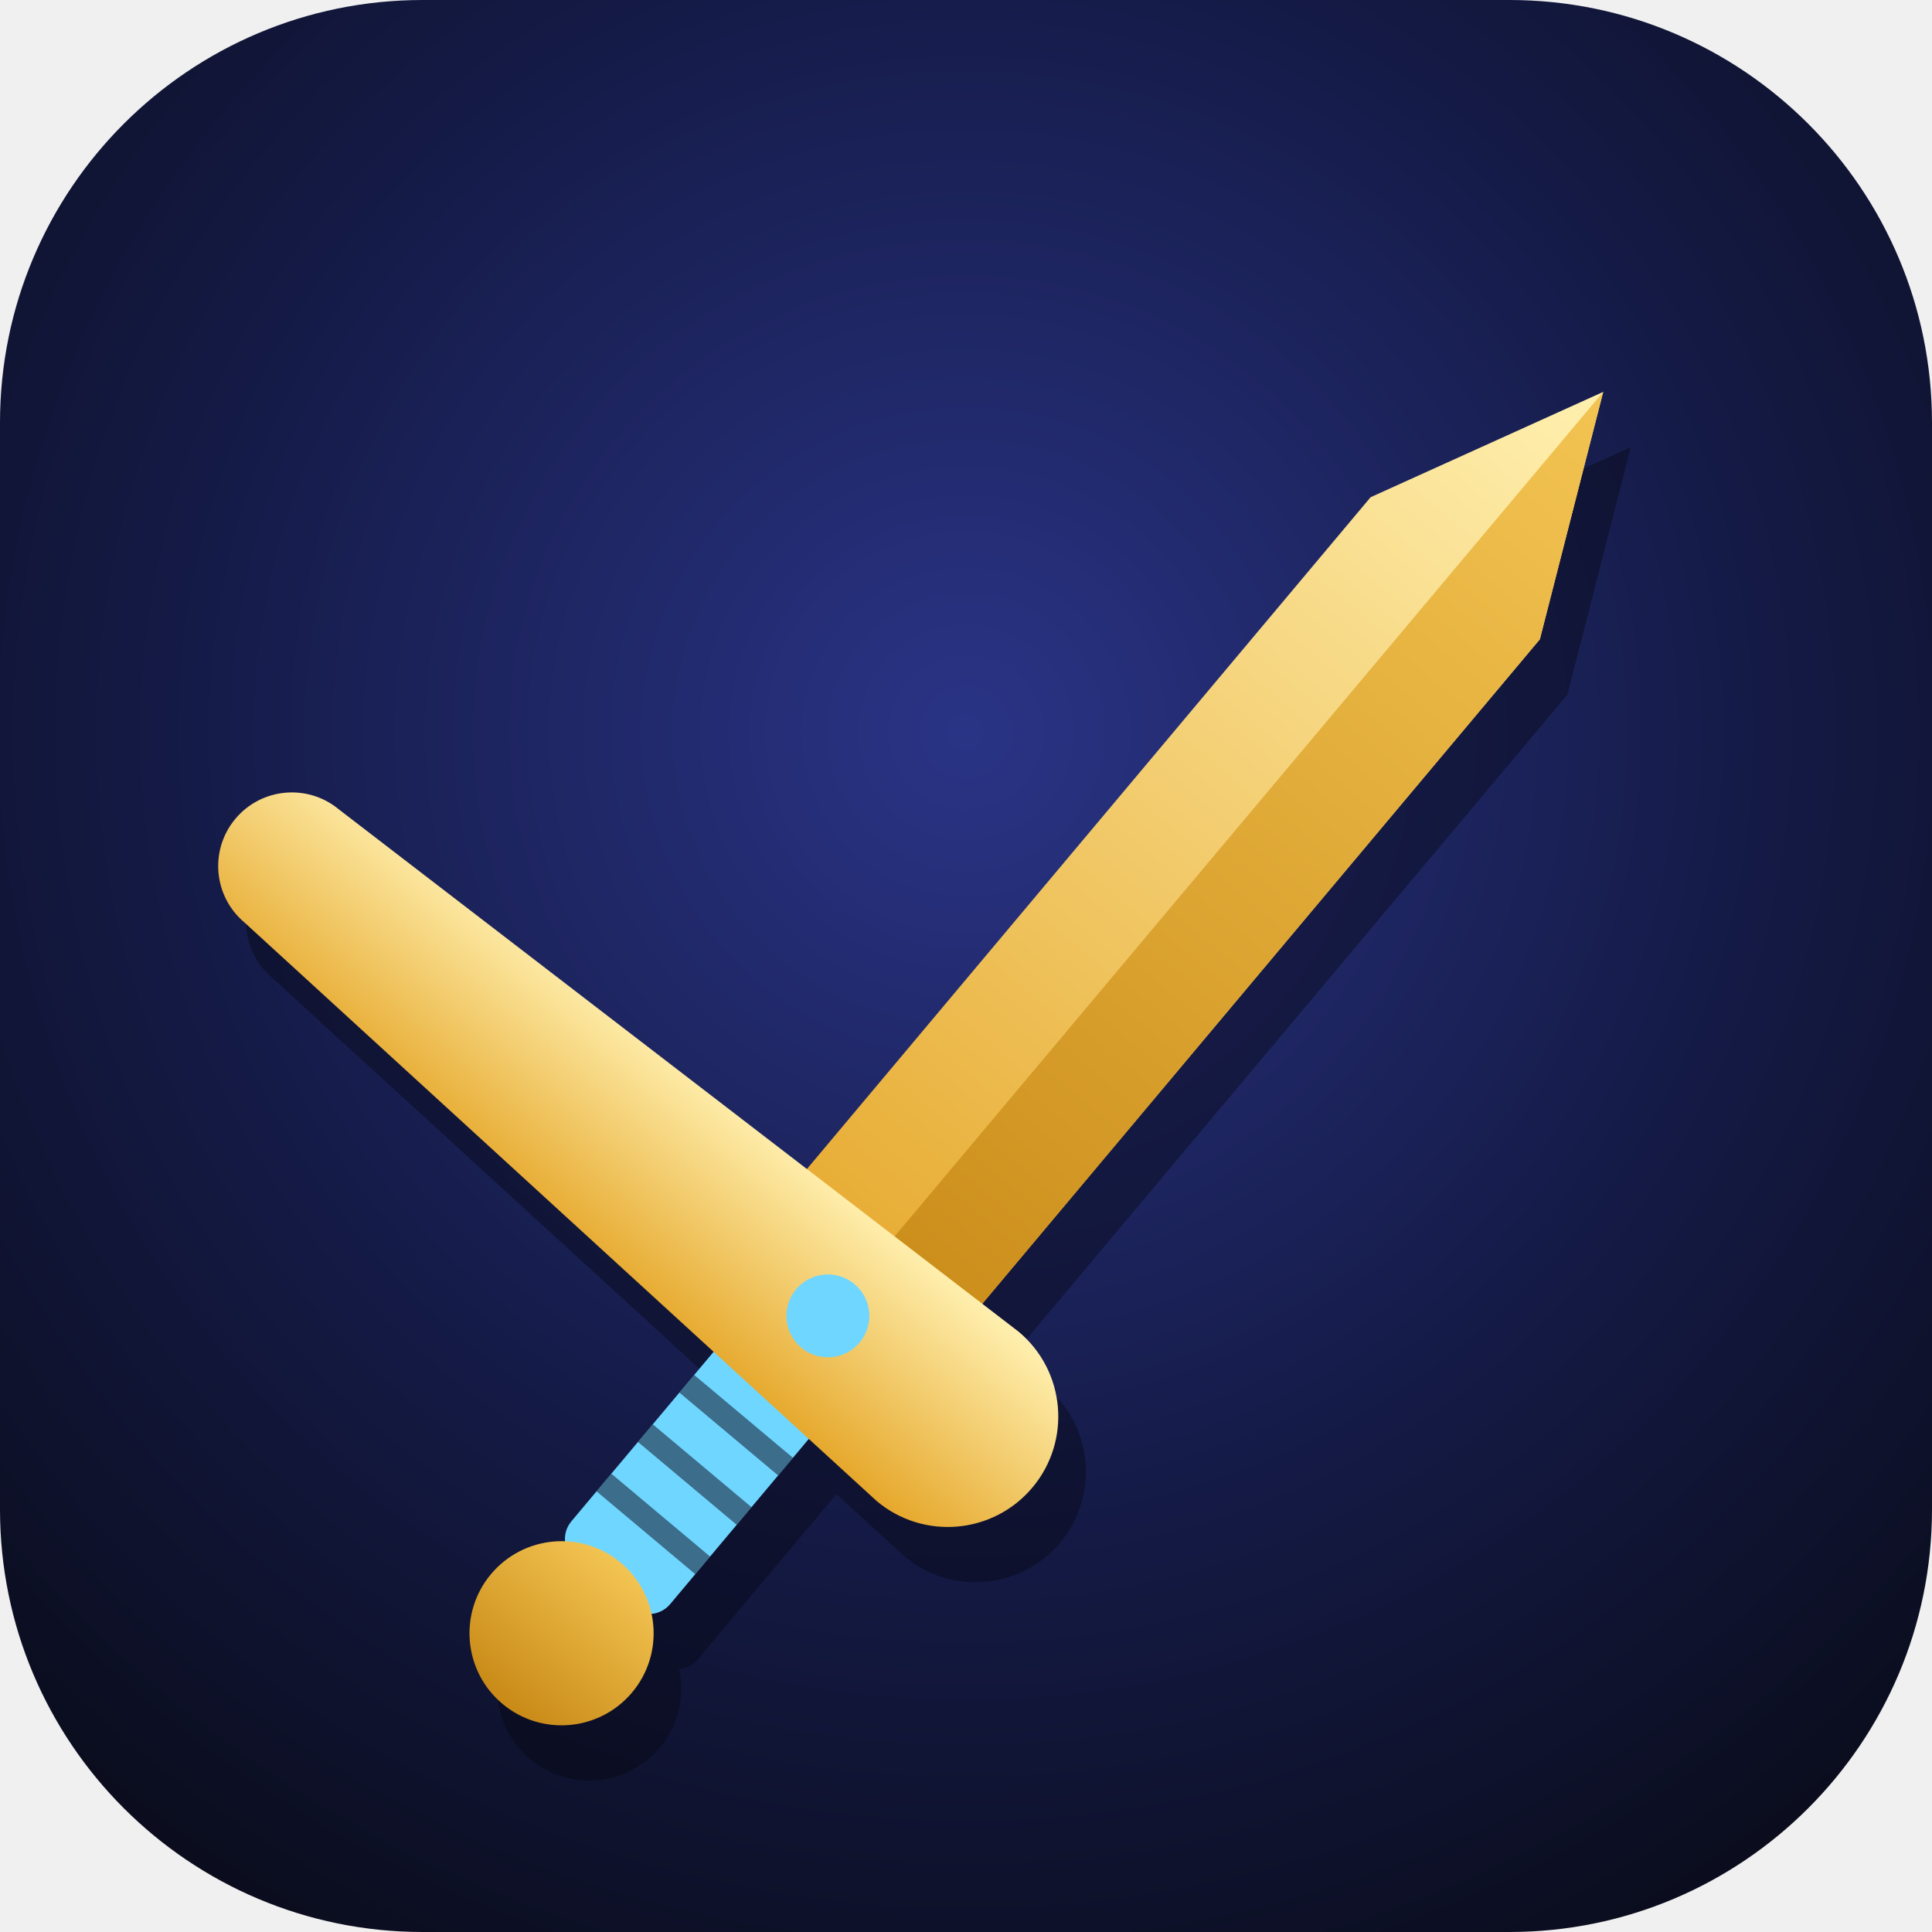
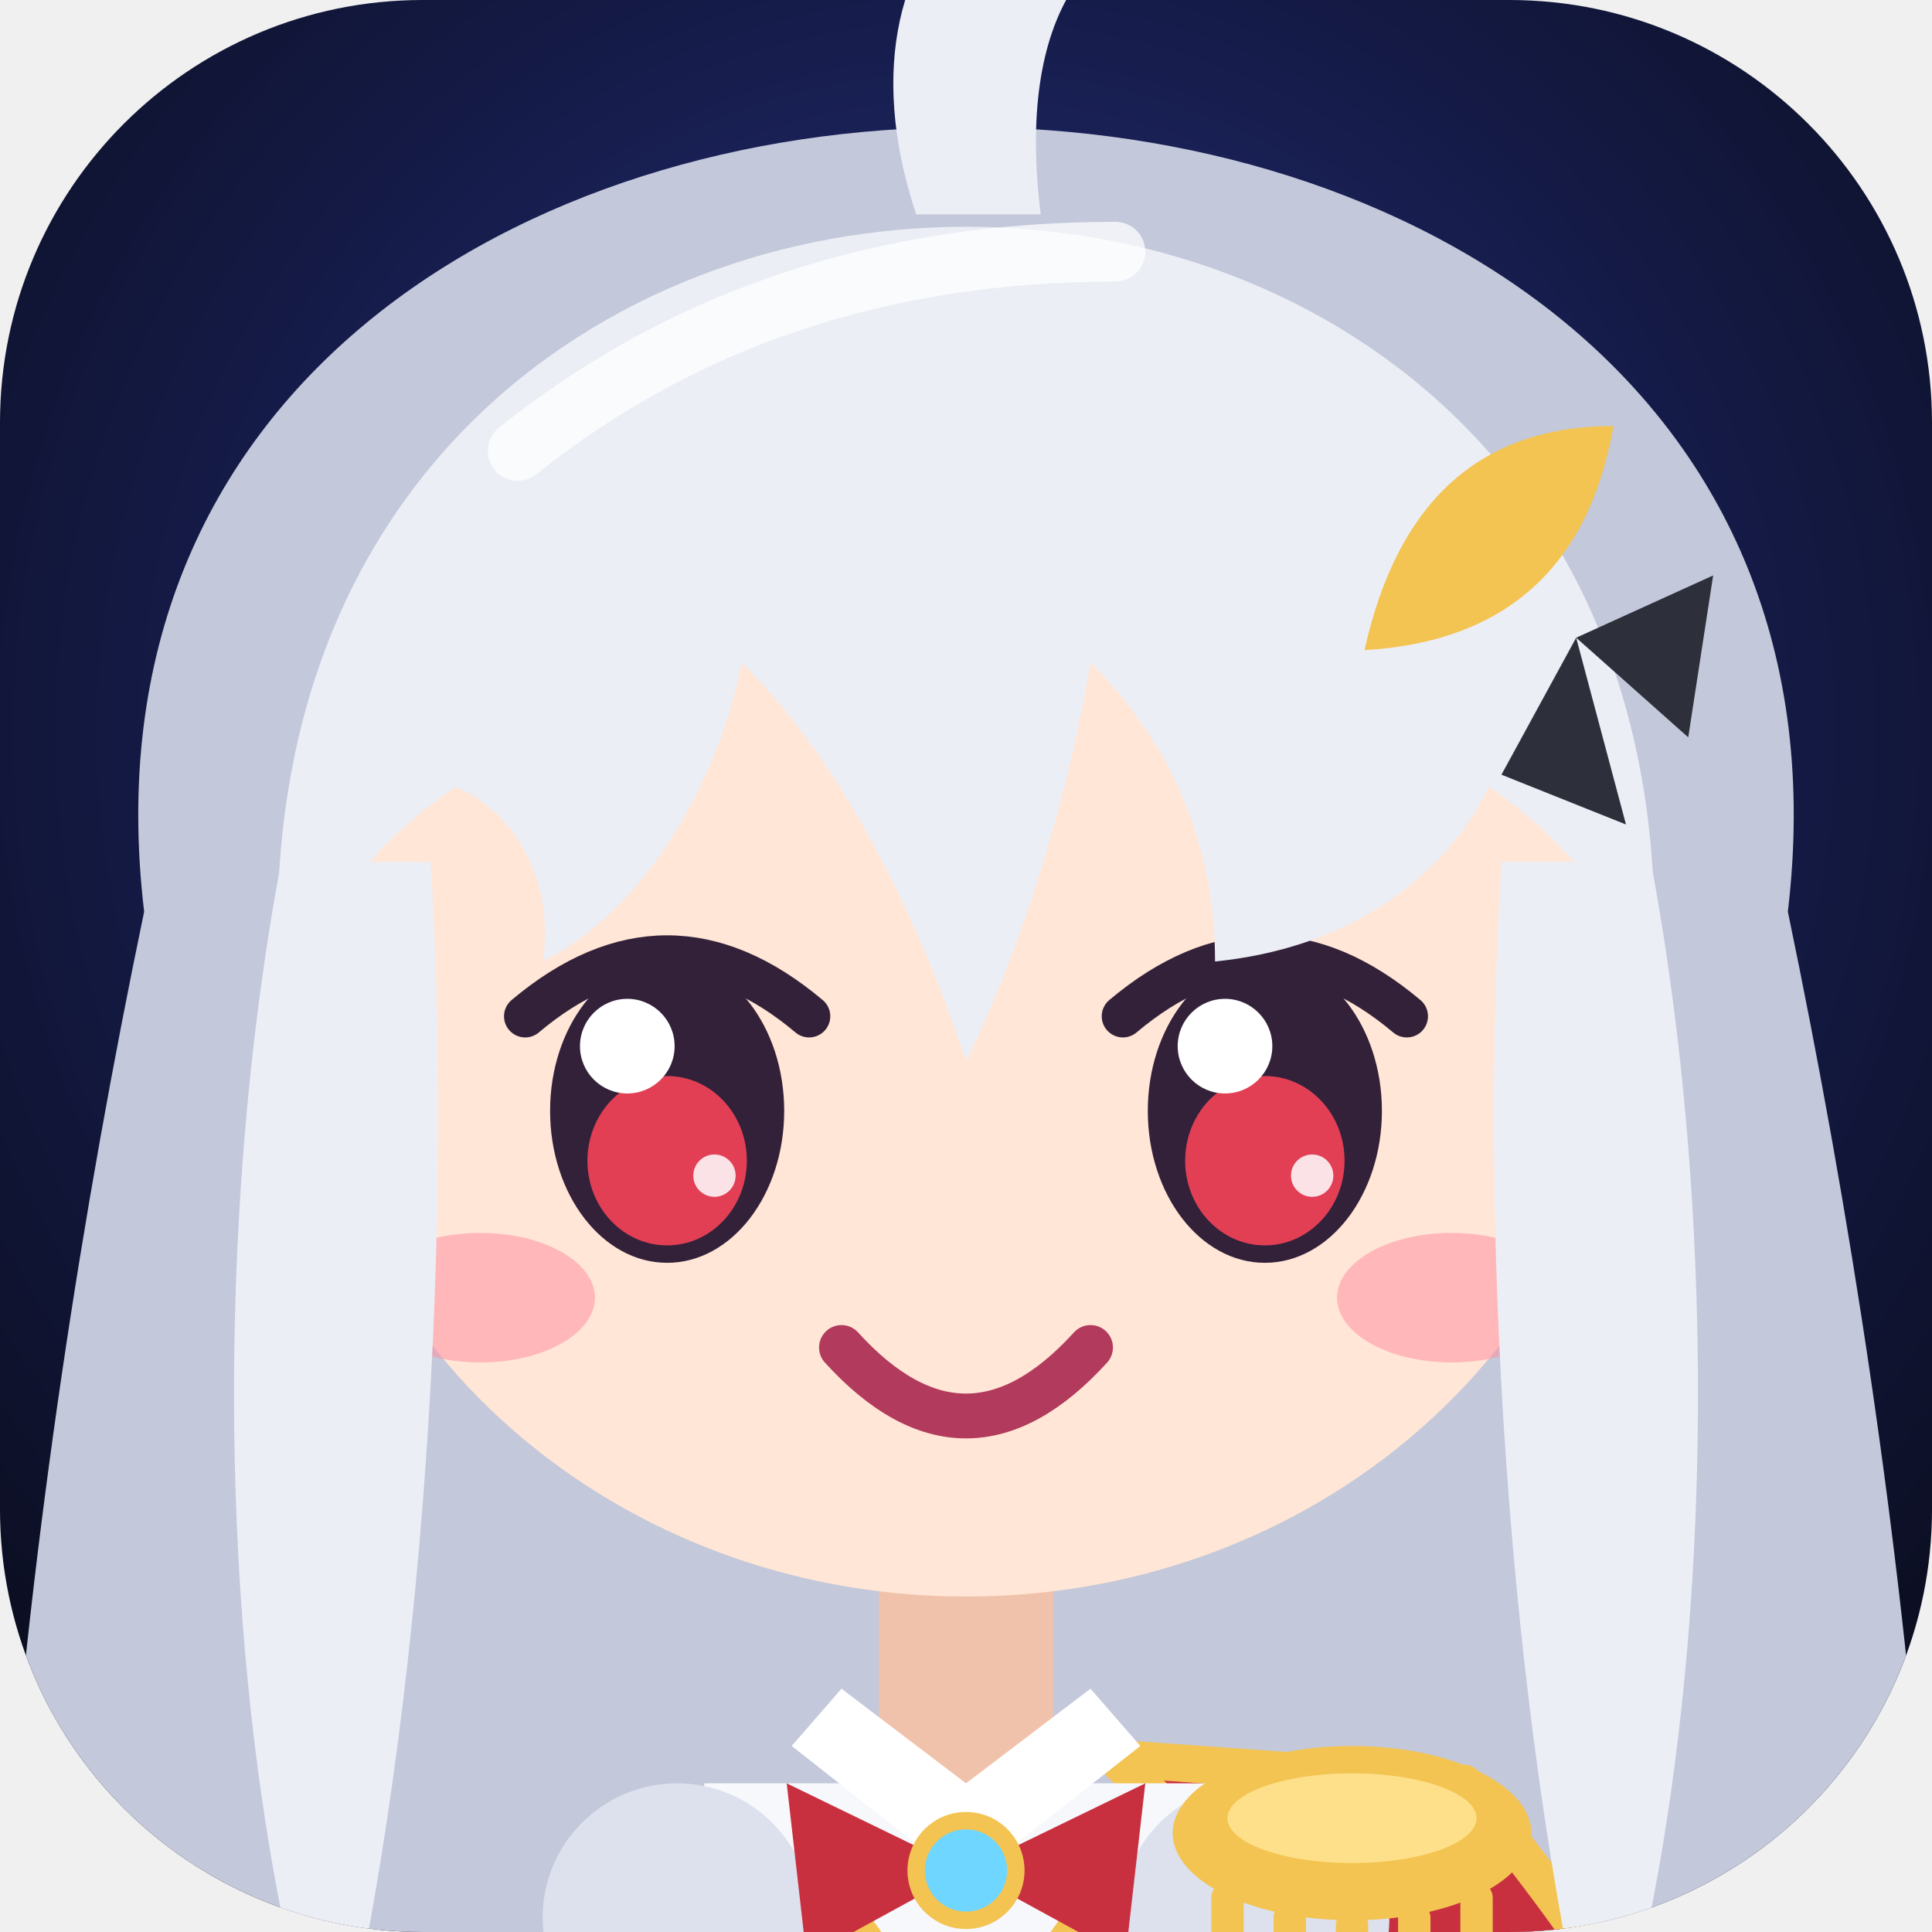
<svg xmlns="http://www.w3.org/2000/svg" viewBox="0 0 512 512">
  <defs>
    <radialGradient id="bg" cx="50%" cy="38%" r="75%">
      <stop offset="0" stop-color="#2a3486" />
      <stop offset="0.55" stop-color="#141a45" />
      <stop offset="1" stop-color="#090b17" />
    </radialGradient>
-     <linearGradient id="gold" x1="0" y1="0" x2="0" y2="1">
-       <stop offset="0" stop-color="#fff0b0" />
-       <stop offset="1" stop-color="#e6a82c" />
-     </linearGradient>
-     <linearGradient id="goldDark" x1="0" y1="0" x2="0" y2="1">
-       <stop offset="0" stop-color="#f3c452" />
-       <stop offset="1" stop-color="#c98a17" />
-     </linearGradient>
    <radialGradient id="glow" cx="50%" cy="50%" r="50%">
-       <stop offset="0" stop-color="#6fd6ff" stop-opacity="0.45" />
+       <stop offset="0" stop-color="#6fd6ff" stop-opacity="0.5" />
      <stop offset="1" stop-color="#6fd6ff" stop-opacity="0" />
    </radialGradient>
+     <clipPath id="clip">
+       <rect width="512" height="512" rx="112" />
+     </clipPath>
  </defs>
  <rect id="plate" width="512" height="512" rx="112" fill="url(#bg)" />
-   <g id="sword" transform="translate(256 256) scale(1.22) translate(-256 -262)">
-     <g transform="translate(232 350) rotate(40)" fill="#05060f" opacity="0.4">
-       <path d="M-24 0 V-212 L0 -262 L24 -212 V0 Z" />
-       <path d="M-152 -16 A16 16 0 0 0 -152 16 L34 24 A24 24 0 0 0 34 -24 Z" />
-       <rect x="-14" y="14" width="28" height="62" rx="6" />
-       <circle cx="0" cy="90" r="20" />
-     </g>
-     <g transform="translate(226 338) rotate(40)">
-       <rect x="-14" y="14" width="28" height="62" rx="6" fill="#6fd6ff" />
-       <path d="M-14 31h28M-14 45h28M-14 59h28" stroke="#12162c" stroke-width="5" opacity="0.55" />
-       <circle cx="0" cy="90" r="20" fill="url(#goldDark)" />
-       <path d="M-24 0 V-212 L0 -262 L24 -212 V0 Z" fill="url(#gold)" />
-       <path d="M0 0 V-262 L24 -212 V0 Z" fill="url(#goldDark)" />
-       <path d="M-152 -16 A16 16 0 0 0 -152 16 L34 24 A24 24 0 0 0 34 -24 Z" fill="url(#gold)" />
-       <circle cx="0" cy="0" r="9" fill="#6fd6ff" />
+   <g clip-path="url(#clip)">
+     <g id="heroine" transform="translate(256 268) scale(6.6) translate(-60 -60)">
+       <path d="M27 56 C22 14 98 14 93 56 C98 80 101 108 98 132 L22 132 C19 108 22 80 27 56 Z" fill="#c3c8da" />
+       <path d="M66 90 L80 91 C91 104 98 120 101 137 L87 141 C86 124 81 108 72 96 Z" fill="#c9303f" stroke="#f3c452" stroke-width="1.5" stroke-linejoin="round" />
+       <rect x="56.5" y="80" width="7" height="13" fill="#f1c2ab" />
+       <path d="M49.5 91 C48 97 47 103 46.5 109 L46 132 L74 132 L73.5 109 C73 103 72 97 70.5 91 Z" fill="#f7f8fc" />
+       <path d="M48.7 95.5 L55 95.5 L60 102.5 L65 95.5 L71.3 95.5 L73.5 109 L74 132 L46 132 L46.5 109 Z" fill="#383b4a" />
+       <path d="M55 95.5 L60 102.5 L65 95.5" fill="none" stroke="#f3c452" stroke-width="0.9" stroke-linejoin="round" />
+       <circle cx="54.6" cy="101" r="0.9" fill="#f3c452" />
+       <circle cx="65.4" cy="101" r="0.9" fill="#f3c452" />
+       <circle cx="55.6" cy="104.6" r="0.9" fill="#f3c452" />
+       <circle cx="64.4" cy="104.6" r="0.9" fill="#f3c452" />
+       <path d="M48 96 L40.6 113.4" stroke="#f7f8fc" stroke-width="7" stroke-linecap="round" />
+       <circle cx="48.4" cy="96.4" r="5.4" fill="#dde1ee" />
+       <path d="M72 96 L79.4 113.4" stroke="#f7f8fc" stroke-width="7" stroke-linecap="round" />
+       <circle cx="71.6" cy="96.4" r="5.4" fill="#dde1ee" />
+       <path d="M70.5 95.6 v3.2 M73 96.4 v3.2 M75.5 96.7 v3.2 M78 96.4 v3.2 M80.5 95.6 v3.2" stroke="#f3c452" stroke-width="1.3" stroke-linecap="round" />
+       <ellipse cx="75.5" cy="93" rx="7.2" ry="3.5" fill="#f3c452" />
+       <ellipse cx="75.5" cy="92.4" rx="5" ry="1.8" fill="#ffe08a" />
+       <path d="M53 89.5 L60 95 L67 89.5 L65 87.2 L60 91 L55 87.2 Z" fill="#fff" />
+       <path d="M60 94.5 L52.8 91 L53.6 98 Z M60 94.5 L67.2 91 L66.4 98 Z" fill="#c9303f" />
+       <circle cx="60" cy="94.5" r="2" fill="#6fd6ff" stroke="#f3c452" stroke-width="0.7" />
+       <ellipse cx="60" cy="59" rx="26.5" ry="24.5" fill="#ffe6d6" />
+       <ellipse cx="40.5" cy="71.5" rx="4.6" ry="2.6" fill="#ff8fa3" opacity="0.55" />
+       <ellipse cx="79.5" cy="71.5" rx="4.6" ry="2.6" fill="#ff8fa3" opacity="0.55" />
+       <ellipse cx="48" cy="64" rx="4.7" ry="6.1" fill="#33213a" />
+       <ellipse cx="48" cy="66" rx="3.2" ry="3.4" fill="#e23f55" />
+       <circle cx="46.4" cy="61.4" r="1.9" fill="#fff" />
+       <circle cx="49.9" cy="66.6" r="0.85" fill="#fff" opacity="0.85" />
+       <path d="M42.3 60.2 Q48 55.4 53.7 60.2" fill="none" stroke="#33213a" stroke-width="1.7" stroke-linecap="round" />
+       <ellipse cx="72" cy="64" rx="4.7" ry="6.1" fill="#33213a" />
+       <ellipse cx="72" cy="66" rx="3.2" ry="3.4" fill="#e23f55" />
+       <circle cx="70.4" cy="61.4" r="1.9" fill="#fff" />
+       <circle cx="73.9" cy="66.6" r="0.85" fill="#fff" opacity="0.85" />
+       <path d="M66.3 60.2 Q72 55.4 77.7 60.2" fill="none" stroke="#33213a" stroke-width="1.7" stroke-linecap="round" />
+       <path d="M55 73.5 Q60 79 65 73.5" fill="none" stroke="#b23a5c" stroke-width="1.8" stroke-linecap="round" />
+       <path d="M32.5 60 C29 18 91 18 87.5 60 C86.5 56 84 53 81 51 C79 55 75 57.5 70 58 C70 53 68 49 65 46 C64 52 62 58 60 62 C58 56 55 50 51 46 C50 51 47 56 43 58 C43.5 55 42 52 39.5 51 C36.5 53 34 56 32.5 60 Z" fill="#eceef6" />
+       <path d="M32.5 54 C29.5 70 30 90 34.5 104 C38 90 39.5 70 38.5 54 Z" fill="#eceef6" />
+       <path d="M87.5 54 C90.5 70 90 90 85.5 104 C82 90 80.5 70 81.5 54 Z" fill="#eceef6" />
+       <path d="M42 37.5 Q52 29.5 66 29.5" fill="none" stroke="#fff" stroke-opacity="0.75" stroke-width="2.4" stroke-linecap="round" />
+       <path d="M58 28 C54 16 64 10 70 16 C65 16 62 20 63 28 Z" fill="#eceef6" />
+       <path d="M84.5 45 L90 42.5 L89 49 Z M84.5 45 L86.5 52.5 L81.5 50.5 Z" fill="#2d2f3a" />
+       <path d="M76 45.5 Q78 36.5 86 36.5 Q84.5 45 76 45.5 Z" fill="#f3c452" />
    </g>
  </g>
</svg>
